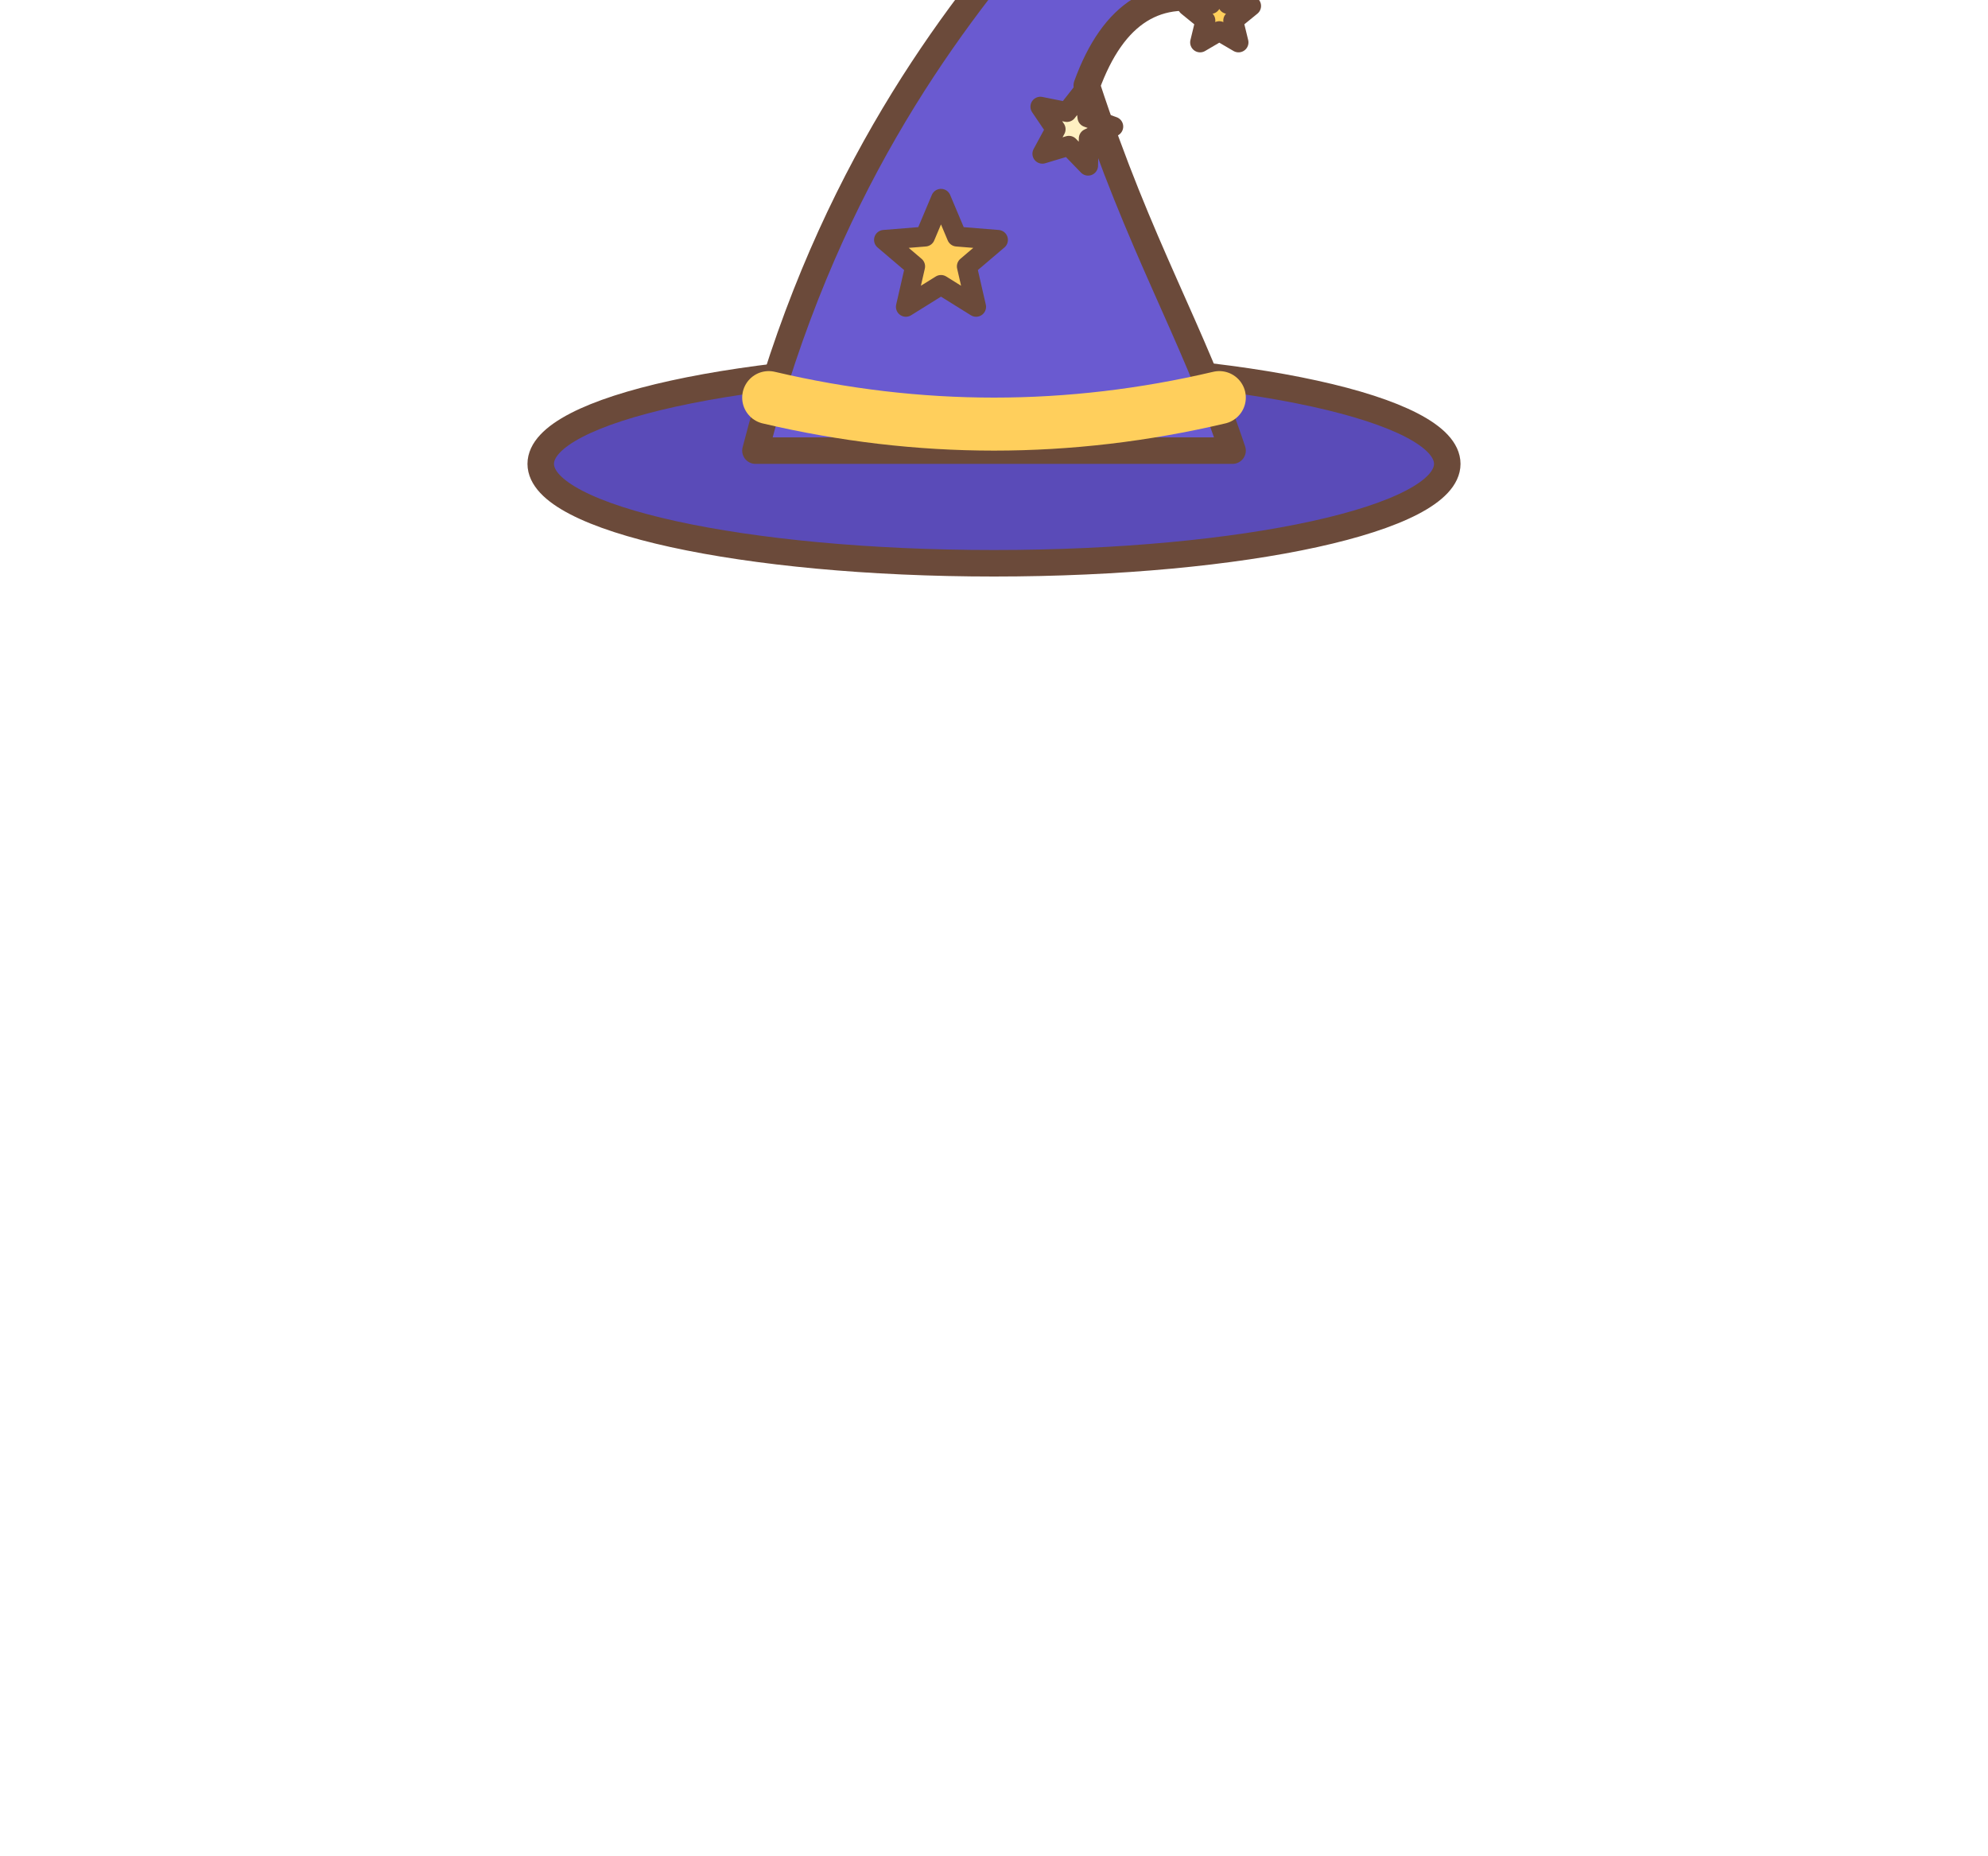
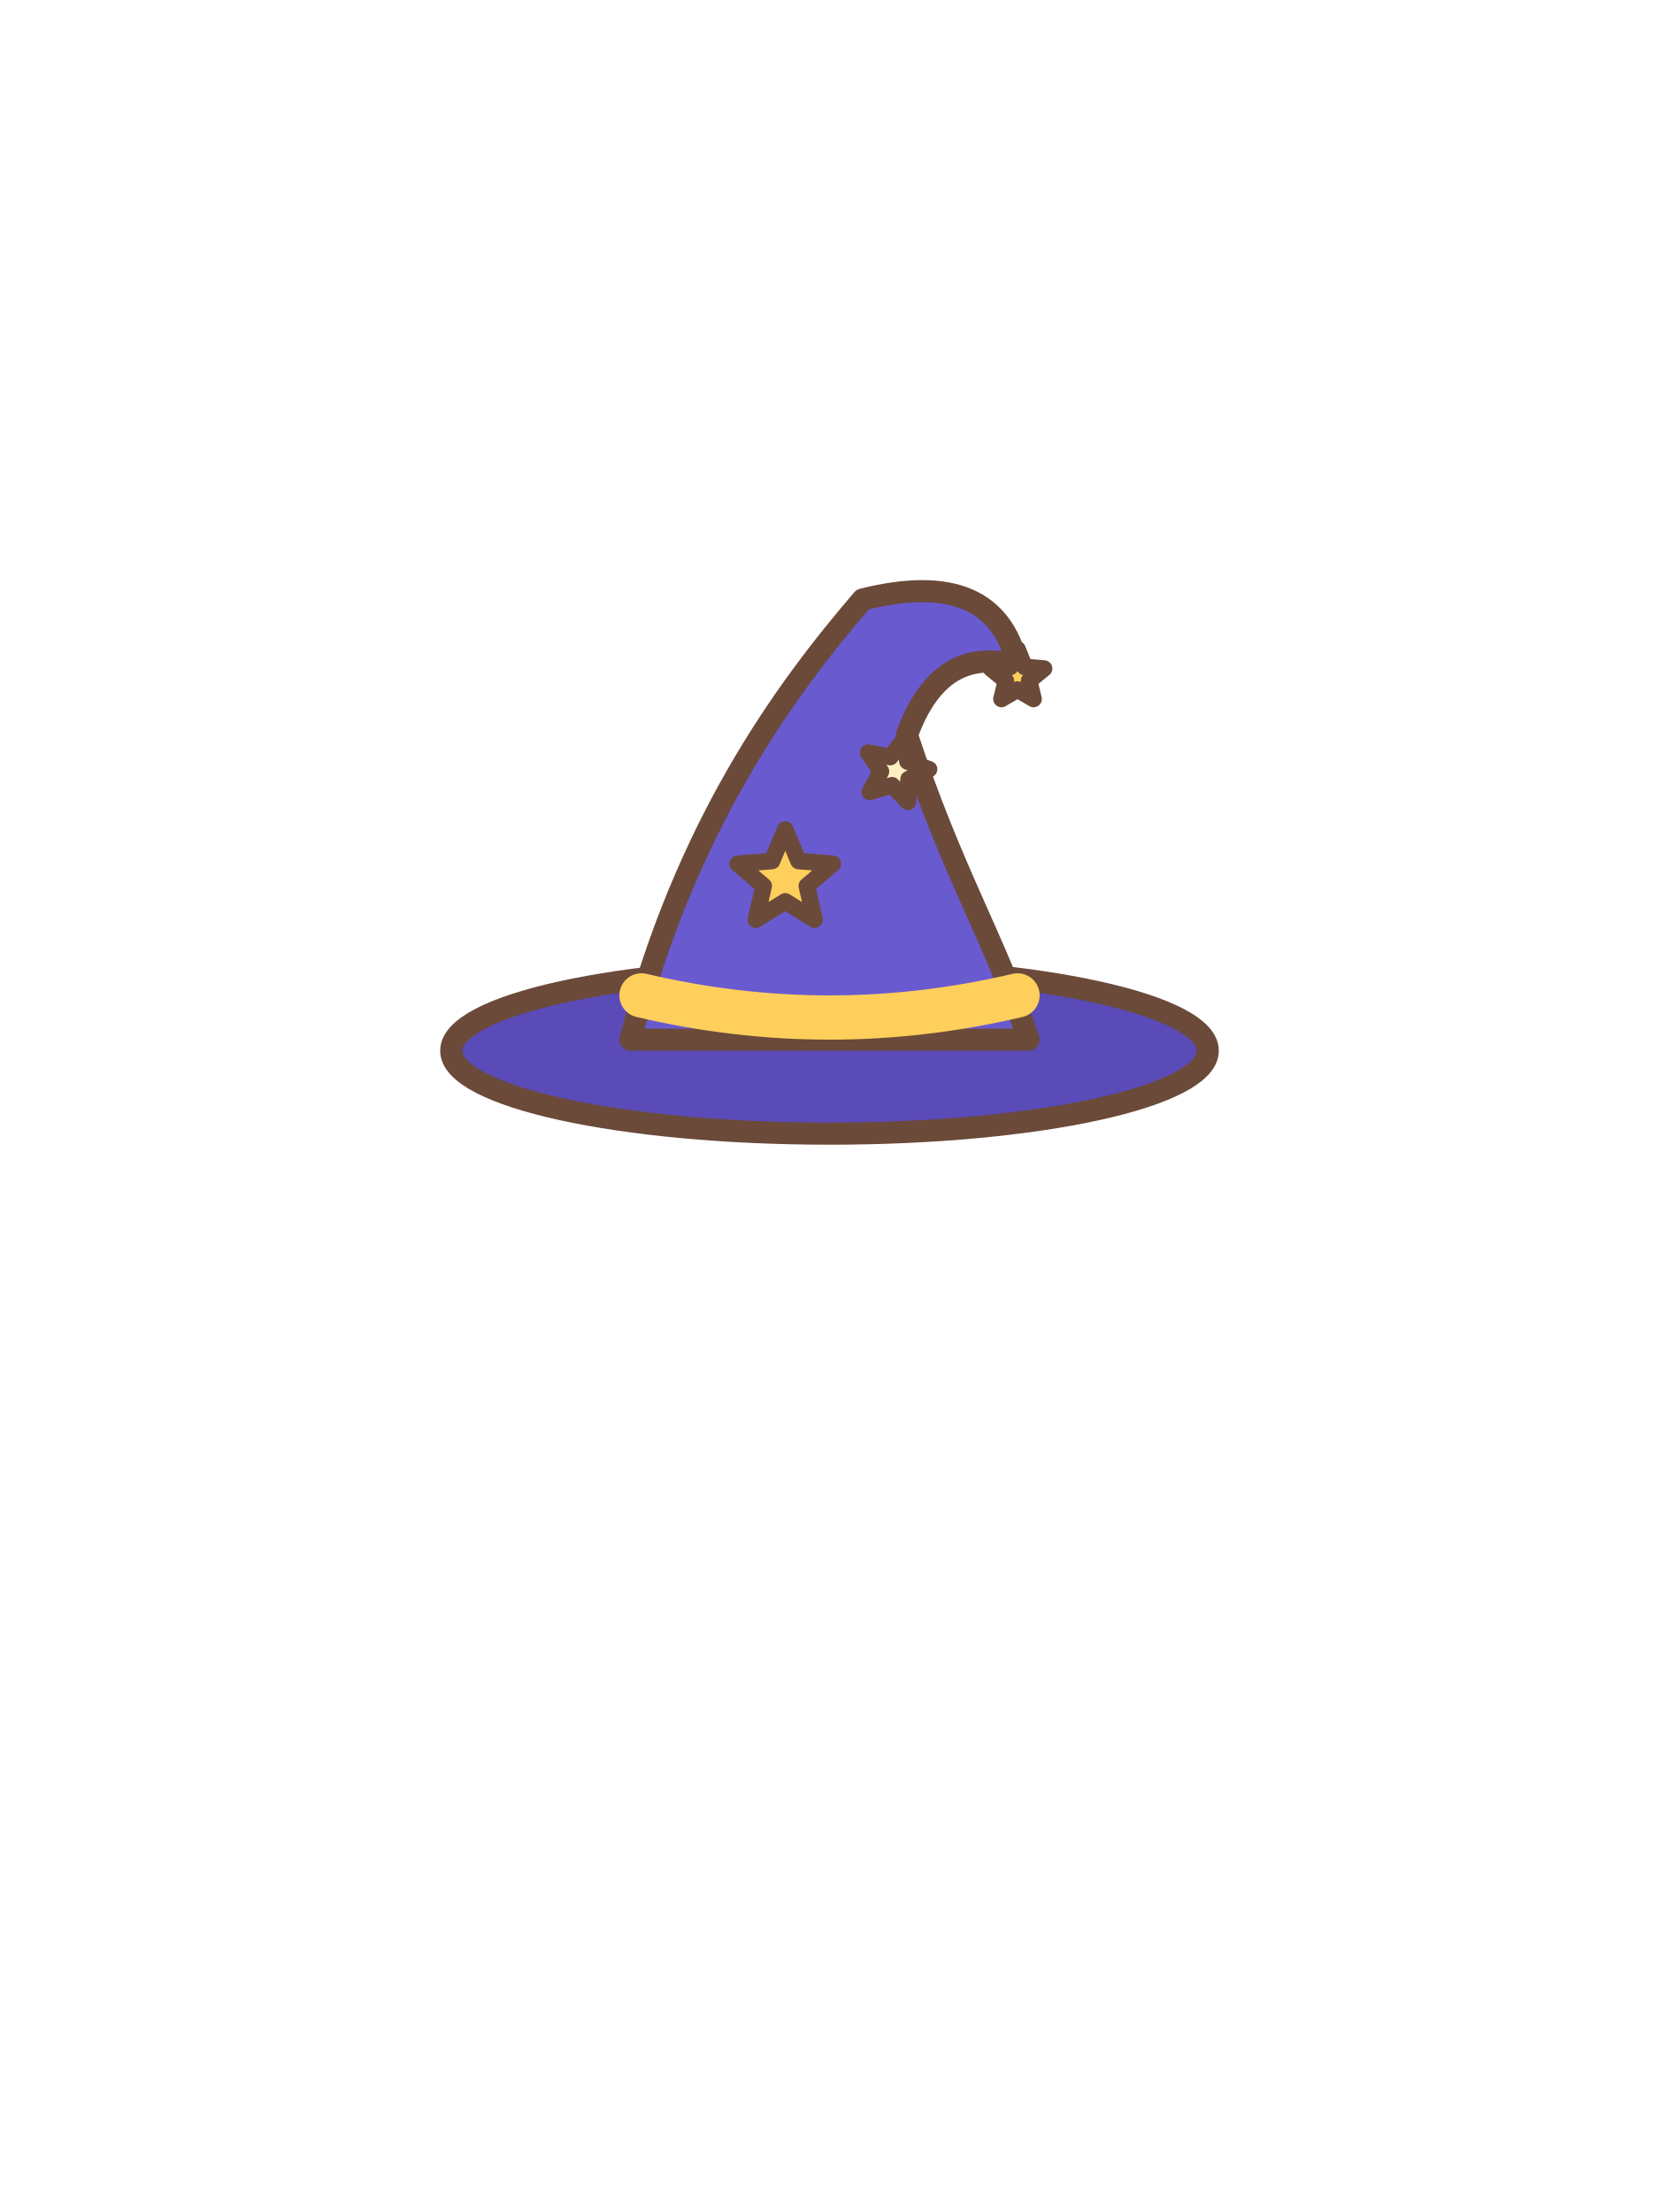
- <svg xmlns="http://www.w3.org/2000/svg" viewBox="0 0 300 280" width="300" height="280">
+ <svg xmlns="http://www.w3.org/2000/svg" viewBox="0 -120 300 400" width="300" height="400">
  <ellipse cx="150" cy="70.0" rx="68.4" ry="15" fill="#5A4BB8" stroke="#6B4A3A" stroke-width="4" />
  <path d="M114.0 68.0 C 124.0 29.2 142.0 4.7 156.0 -11.6 Q 180.0 -17.6 184.0 0.4 Q 170.0 -3.6 164.0 12.9 C 172.0 37.4 180.0 50.0 186.0 68.0 Z" fill="#6A5AD0" stroke="#6B4A3A" stroke-width="4" stroke-linejoin="round" />
  <path d="M116.0 60.0 Q 150 68.0 184.0 60.0" stroke="#FFCF5C" stroke-width="8" fill="none" stroke-linecap="round" />
  <polygon points="142.0,30.0 144.4,35.7 150.6,36.2 145.9,40.2 147.3,46.3 142.0,43.0 136.7,46.3 138.1,40.2 133.4,36.2 139.6,35.7" fill="#FFCF5C" stroke="#6B4A3A" stroke-width="3" stroke-linejoin="round" />
  <polygon points="163.6,13.6 164.1,17.7 168.0,19.1 164.3,20.9 164.2,25.0 161.3,22.0 157.3,23.2 159.3,19.5 157.0,16.1 161.0,16.9" fill="#FFF0C2" stroke="#6B4A3A" stroke-width="3" stroke-linejoin="round" />
  <polygon points="184.0,-2.6 185.3,0.6 188.8,0.9 186.1,3.1 186.9,6.4 184.0,4.7 181.1,6.4 181.9,3.1 179.2,0.9 182.7,0.6" fill="#FFCF5C" stroke="#6B4A3A" stroke-width="3" stroke-linejoin="round" />
</svg>
